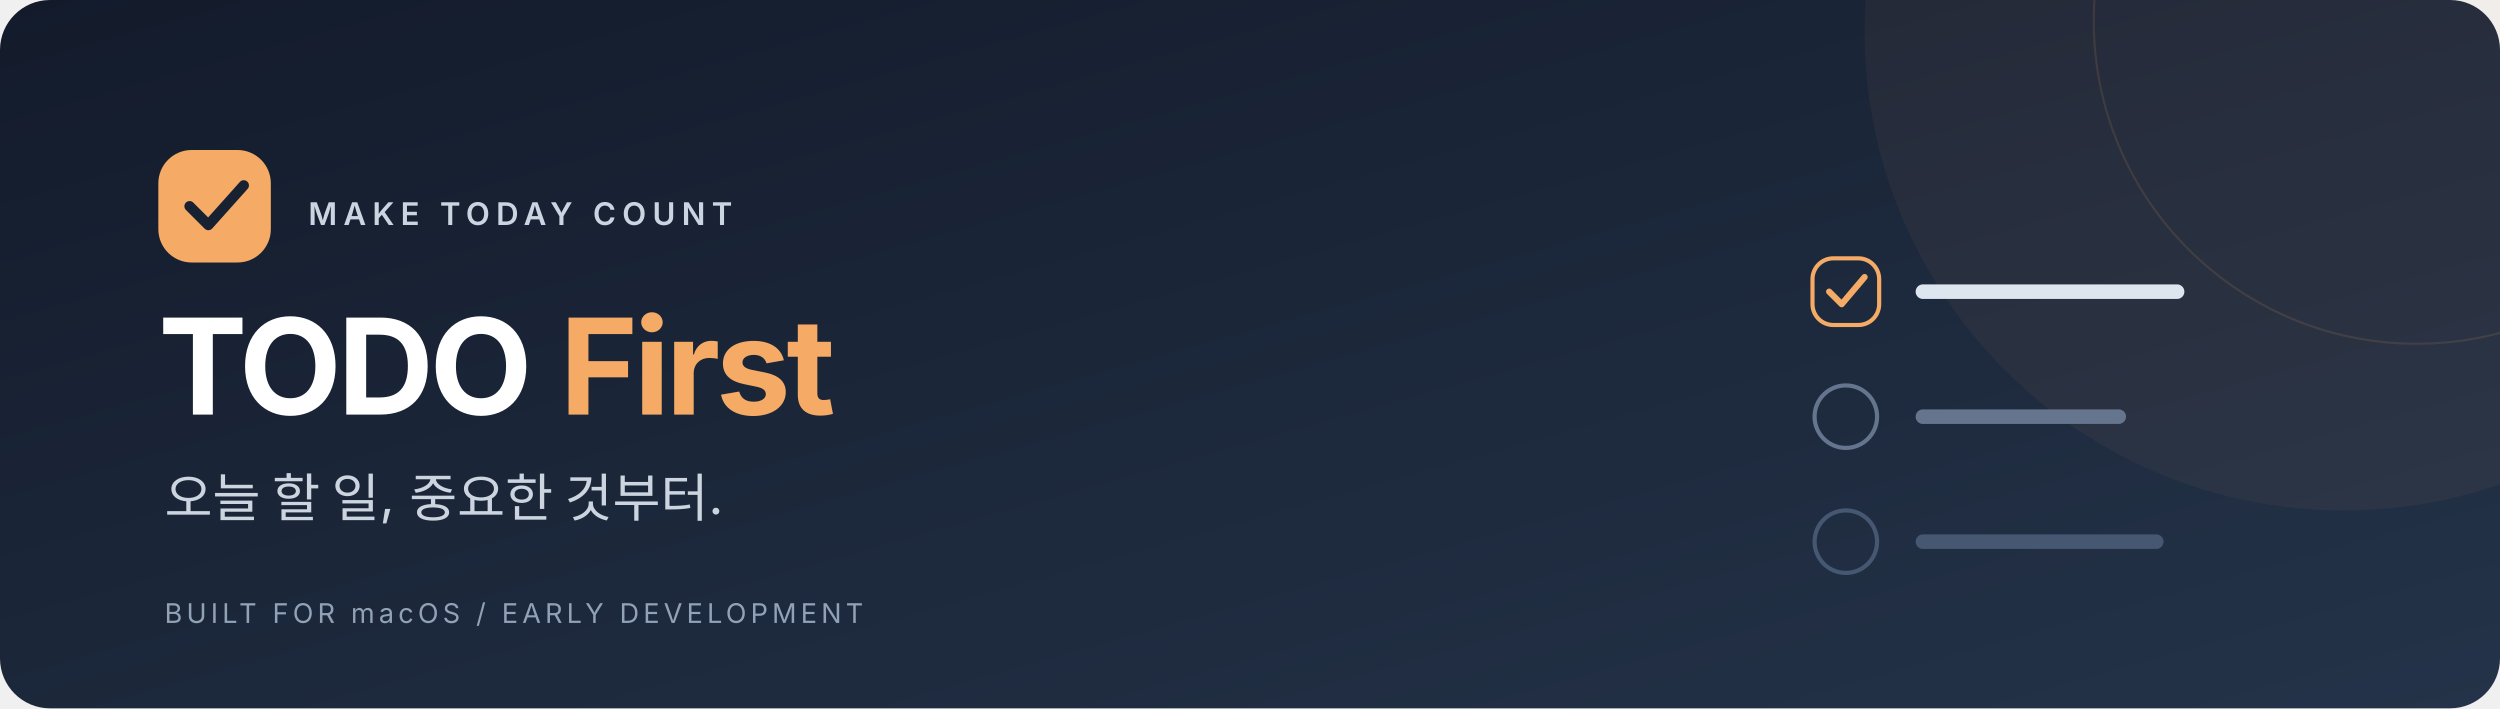
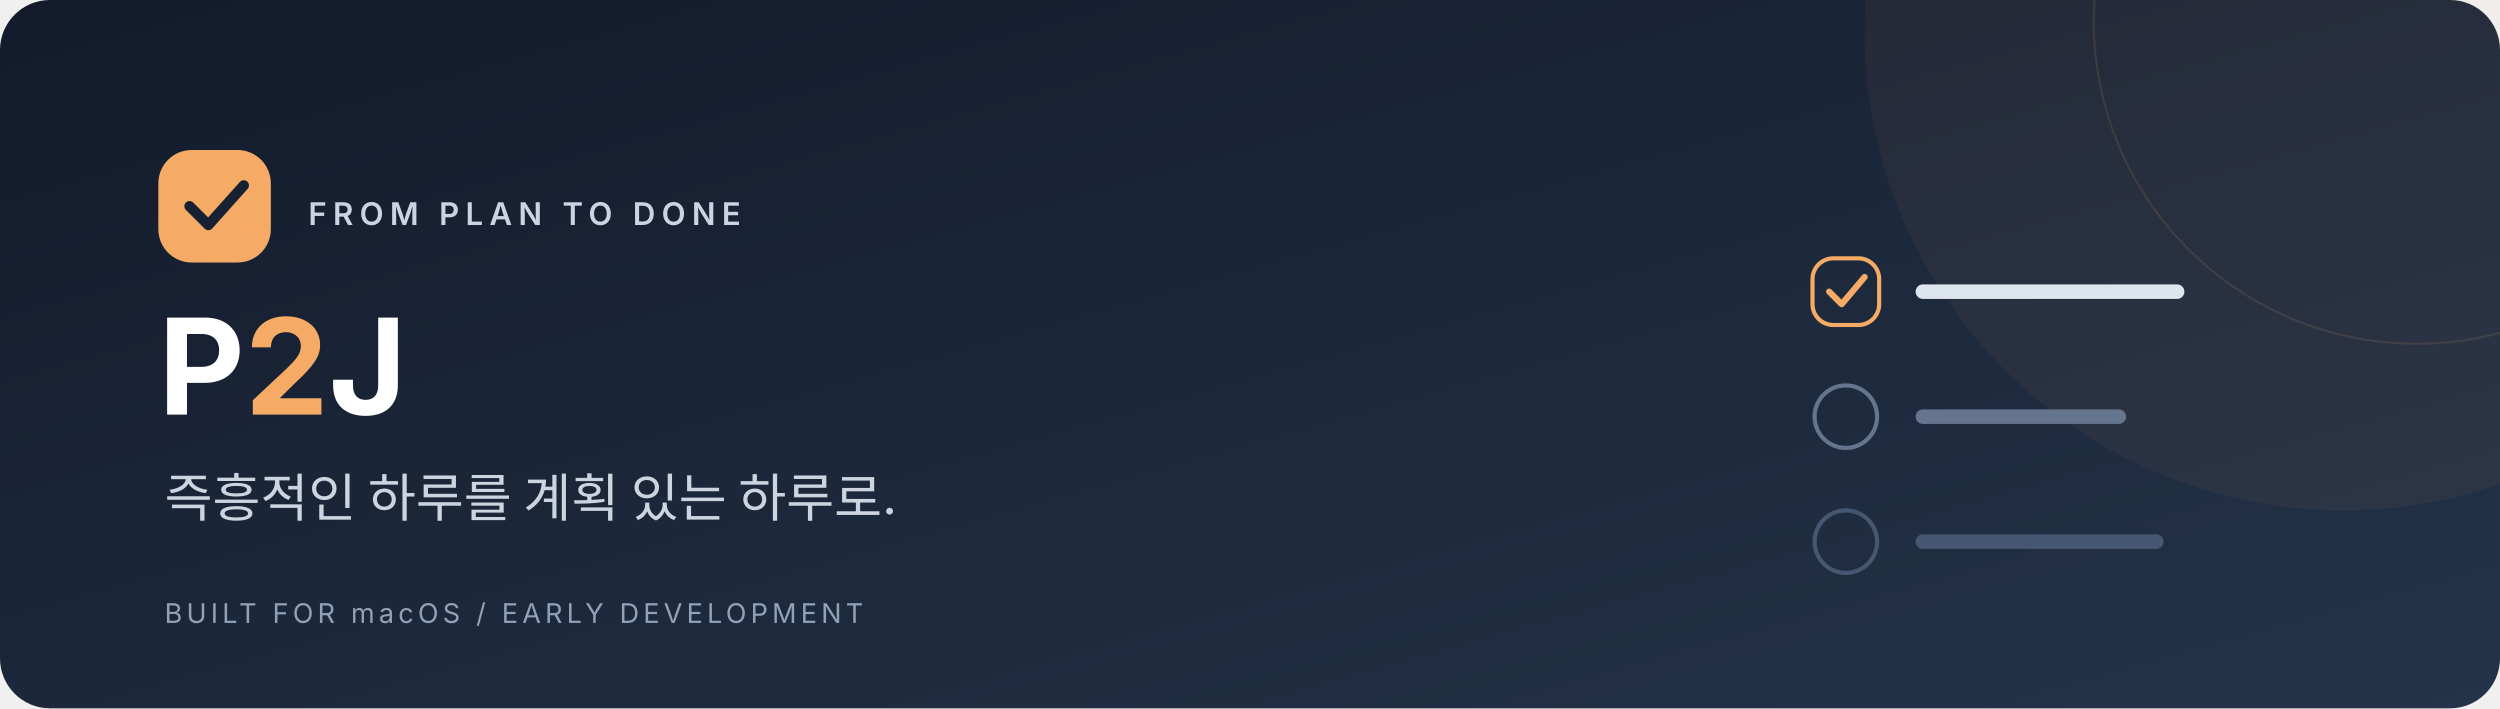
<svg xmlns="http://www.w3.org/2000/svg" width="1200" height="340" viewBox="0 0 1200 340" role="img" aria-labelledby="title desc">
  <defs>
    <linearGradient id="bg" x2="1" y2="1">
      <stop stop-color="#131B2B" />
      <stop offset="1" stop-color="#243349" />
    </linearGradient>
  </defs>
  <rect width="1200" height="340" rx="24" fill="url(#bg)" />
  <circle cx="1125" cy="15" r="230" fill="#F5AB65" opacity=".05" />
  <circle cx="1160" cy="10" r="155" fill="none" stroke="#F5AB65" stroke-opacity=".12" />
  <g transform="translate(76 72)">
    <rect width="54" height="54" rx="16" fill="#F5AB65" />
    <path d="m15 27 9 9 17-19" fill="none" stroke="#172132" stroke-width="5" stroke-linecap="round" stroke-linejoin="round" />
  </g>
  <g font-family="-apple-system, BlinkMacSystemFont, 'Segoe UI', sans-serif">
-     <text x="148" y="108" fill="#CBD5E1" font-size="15" font-weight="600" letter-spacing="3">MAKE TODAY COUNT</text>
-     <text x="76" y="199" fill="#FFFFFF" font-size="64" font-weight="750" letter-spacing="-2">TODO <tspan fill="#F5AB65">First</tspan>
-     </text>
-     <text x="79" y="248" fill="#CCD4DF" font-size="25">오늘 할 일, 중요한 것부터.</text>
+     <text x="148" y="108" fill="#CBD5E1" font-size="15" font-weight="600" letter-spacing="3">FROM PLAN TO DONE</text>
+     <text x="76" y="199" fill="#FFFFFF" font-size="64" font-weight="750" letter-spacing="-2">P<tspan fill="#F5AB65">2</tspan>J</text>
+     <text x="79" y="248" fill="#CCD4DF" font-size="25">즉흥적인 하루를 계획 있는 하루로.</text>
    <text x="79" y="299" fill="#91A1B6" font-size="13" letter-spacing="2">BUILT FOR macOS  /  EARLY DEVELOPMENT</text>
  </g>
  <g transform="translate(870 124)" fill="none" stroke-linecap="round" stroke-linejoin="round">
    <rect x="0" y="0" width="32" height="32" rx="10" stroke="#F5AB65" stroke-width="2" />
    <path d="m8 16 6 6 11-13" stroke="#F5AB65" stroke-width="3" />
    <path d="M53 16h122" stroke="#DDE5EF" stroke-width="7" />
    <circle cx="16" cy="76" r="15" stroke="#65758D" stroke-width="2" />
    <path d="M53 76h94" stroke="#65758D" stroke-width="7" />
    <circle cx="16" cy="136" r="15" stroke="#465871" stroke-width="2" />
    <path d="M53 136h112" stroke="#465871" stroke-width="7" />
  </g>
</svg>
